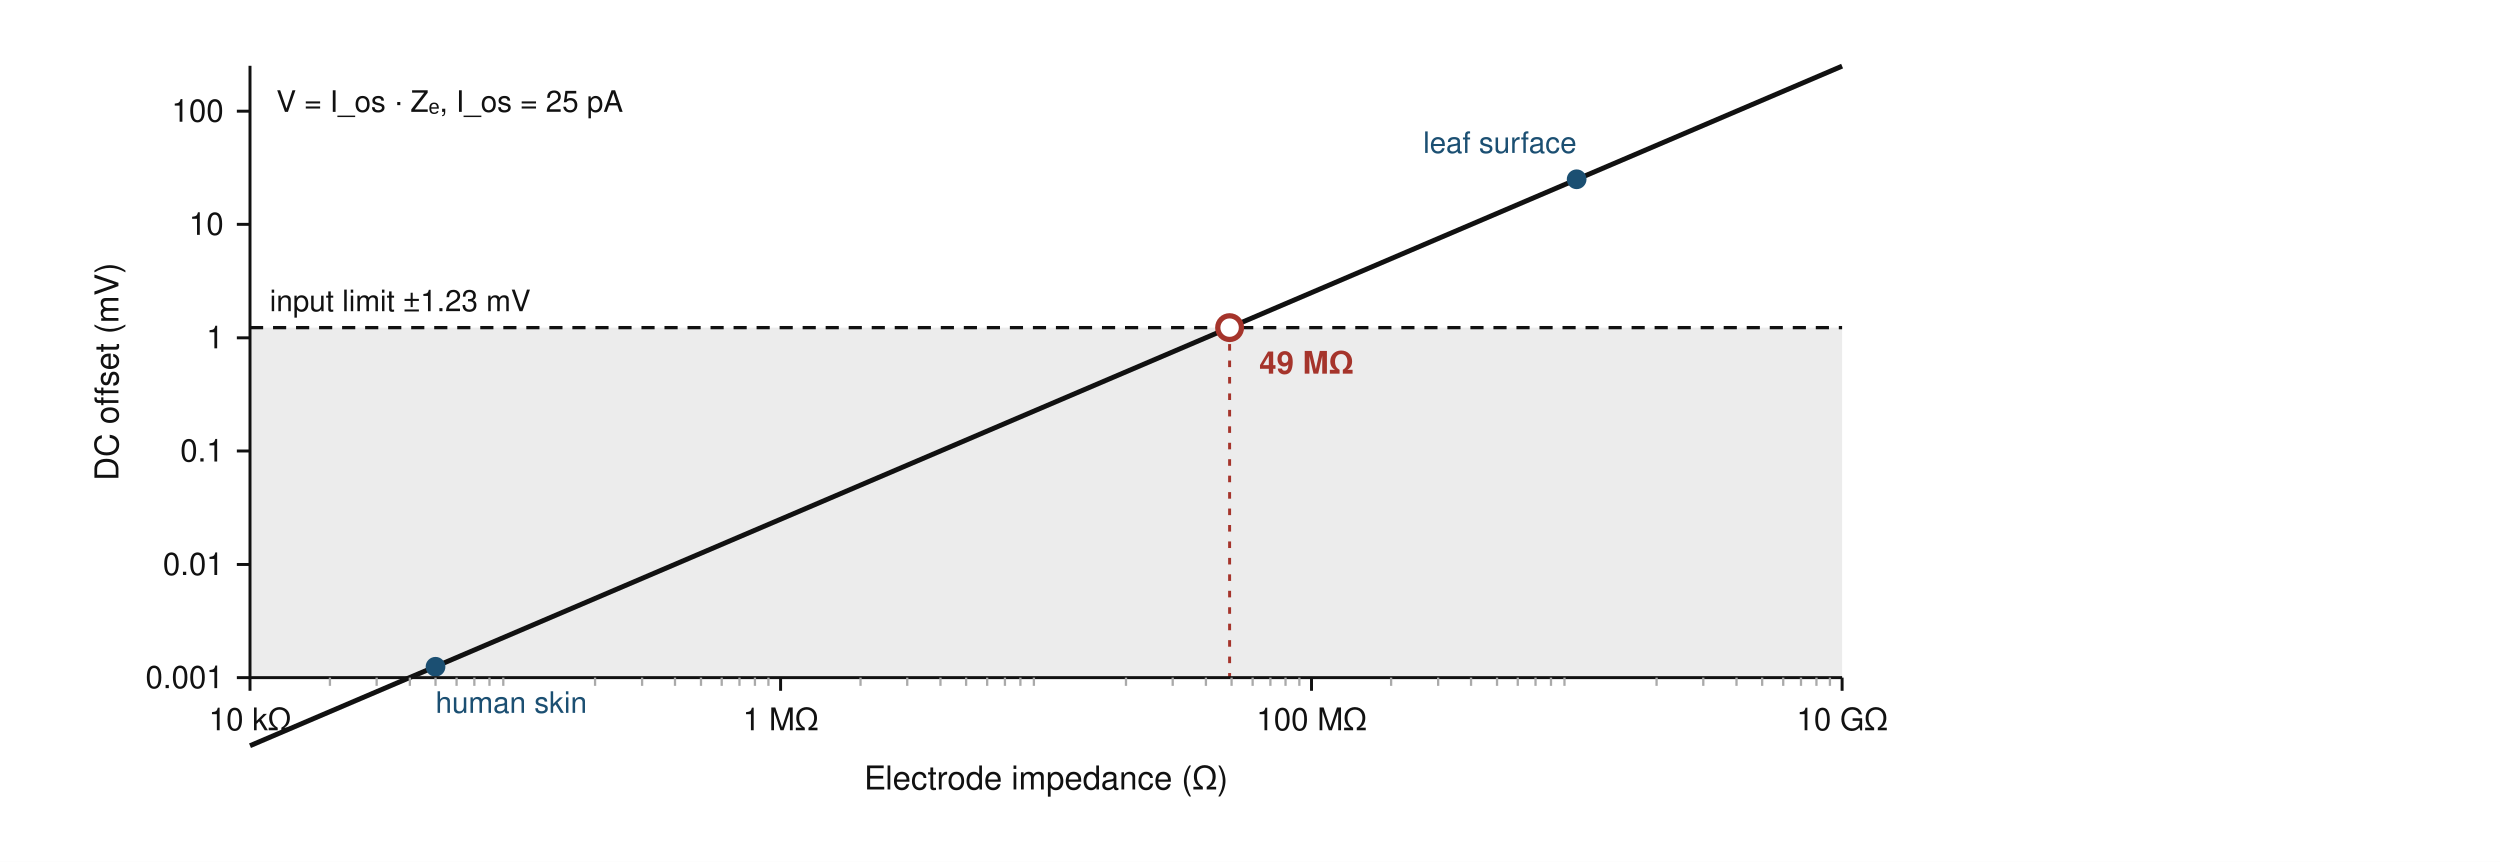
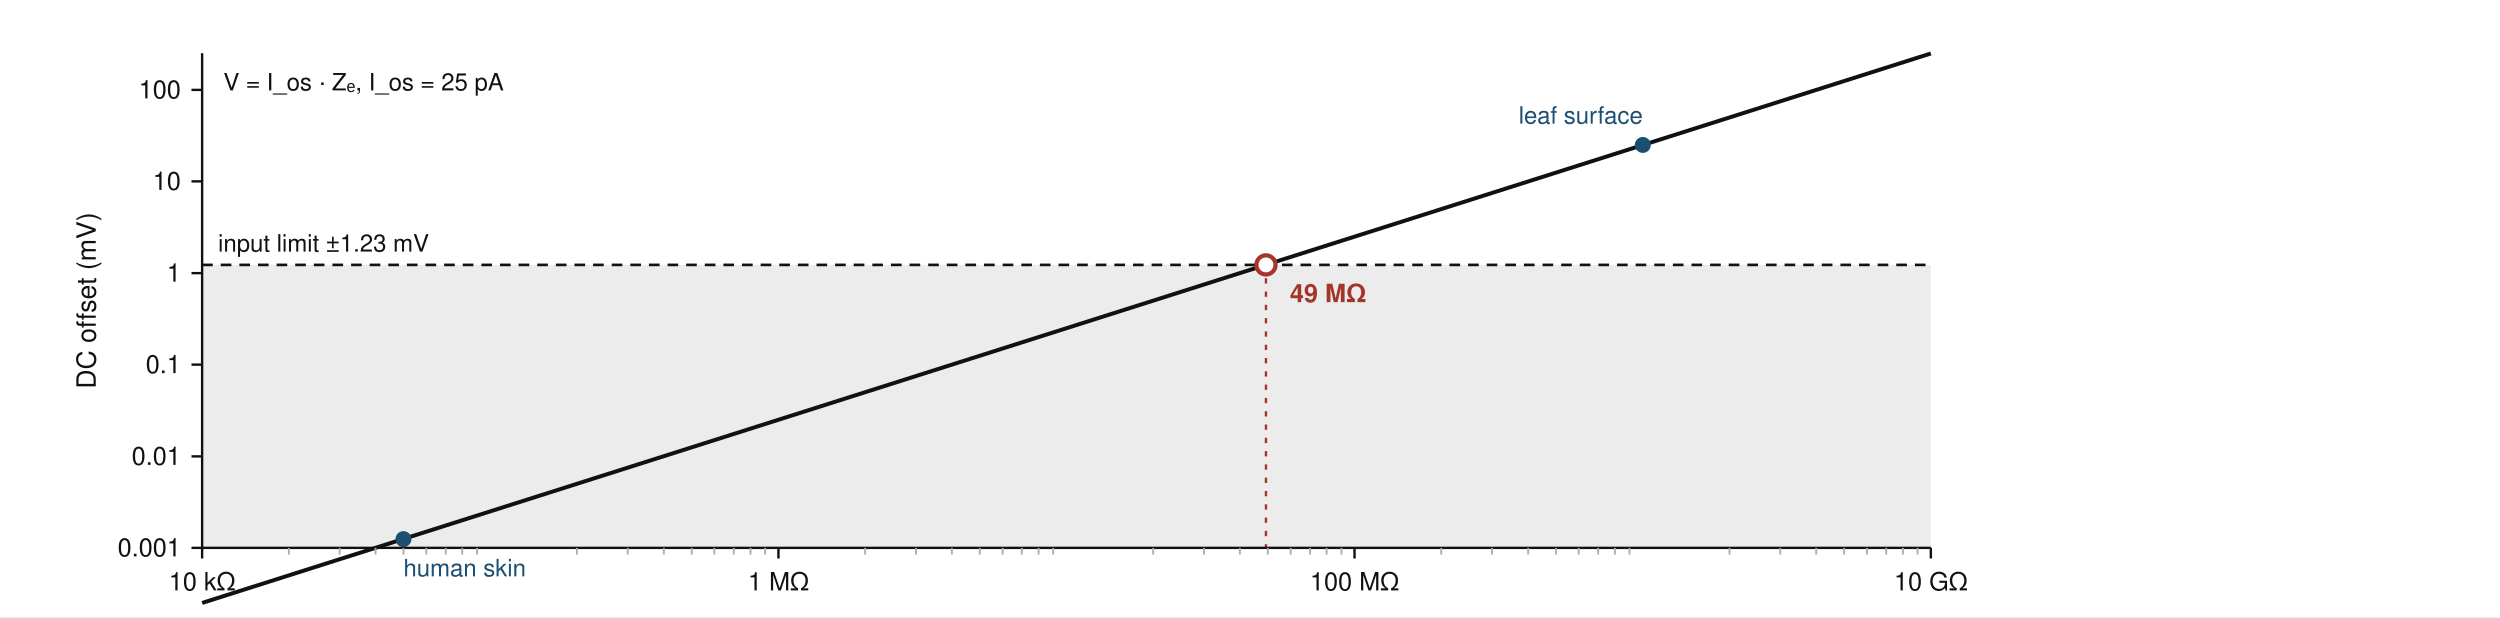
- <svg xmlns="http://www.w3.org/2000/svg" viewBox="0 0 760 262" role="img" aria-label="전극 임피던스가 만드는 직류 오프셋">
-   <rect x="0" y="0" width="760" height="262" fill="#ffffff" />
+ <svg xmlns="http://www.w3.org/2000/svg" viewBox="0 0 940 232" role="img" aria-label="전극 임피던스가 만드는 직류 오프셋">
+   <rect x="0" y="0" width="940" height="232" fill="#ffffff" />
  <g font-family="'Helvetica Neue',Helvetica,Arial,'Malgun Gothic',sans-serif" fill="#111111">
-     <rect x="76" y="99.6" width="484" height="106.4" fill="#ececec" />
-     <line x1="76" y1="99.6" x2="560" y2="99.6" stroke="#111111" stroke-width="1" stroke-dasharray="4 3" />
+     <rect x="76" y="99.6" width="650" height="106.4" fill="#ececec" />
+     <line x1="76" y1="99.6" x2="726" y2="99.6" stroke="#111111" stroke-width="1" stroke-dasharray="4 3" />
    <text x="82" y="94.6" font-size="9" fill="#111111">input limit ±1.23 mV</text>
-     <line x1="76.0" y1="226.7" x2="560.0" y2="20.1" stroke="#111111" stroke-width="1.5" />
-     <line x1="373.8" y1="99.6" x2="373.8" y2="206" stroke="#a5342b" stroke-width="0.9" stroke-dasharray="2 3" />
-     <circle cx="373.8" cy="99.6" r="3.6" fill="#fff" stroke="#a5342b" stroke-width="1.6" />
-     <text x="382.8" y="113.6" font-size="9.5" fill="#a5342b" font-weight="700">49 MΩ</text>
-     <circle cx="132.4" cy="202.7" r="3" fill="#1b4f72" />
-     <text x="132.4" y="216.7" font-size="9" fill="#1b4f72" text-anchor="start">human skin</text>
-     <circle cx="479.3" cy="54.5" r="3" fill="#1b4f72" />
-     <text x="479.3" y="46.5" font-size="9" fill="#1b4f72" text-anchor="end">leaf surface</text>
-     <path d="M76,20 L76,206 L560,206" fill="none" stroke="#111111" stroke-width="0.9" />
+     <line x1="76.0" y1="226.7" x2="726.0" y2="20.1" stroke="#111111" stroke-width="1.5" />
+     <line x1="476.0" y1="99.6" x2="476.0" y2="206" stroke="#a5342b" stroke-width="0.9" stroke-dasharray="2 3" />
+     <circle cx="476.0" cy="99.6" r="3.6" fill="#fff" stroke="#a5342b" stroke-width="1.6" />
+     <text x="485.0" y="113.6" font-size="9.5" fill="#a5342b" font-weight="700">49 MΩ</text>
+     <circle cx="151.7" cy="202.7" r="3" fill="#1b4f72" />
+     <text x="151.7" y="216.7" font-size="9" fill="#1b4f72" text-anchor="start">human skin</text>
+     <circle cx="617.7" cy="54.5" r="3" fill="#1b4f72" />
+     <text x="617.7" y="46.5" font-size="9" fill="#1b4f72" text-anchor="end">leaf surface</text>
+     <path d="M76,20 L76,206 L726,206" fill="none" stroke="#111111" stroke-width="0.9" />
    <line x1="76.0" y1="206" x2="76.0" y2="210" stroke="#111111" stroke-width="0.9" />
    <text x="76.0" y="222" font-size="9.5" fill="#111111" text-anchor="middle">10 kΩ</text>
-     <line x1="237.3" y1="206" x2="237.3" y2="210" stroke="#111111" stroke-width="0.9" />
-     <text x="237.3" y="222" font-size="9.5" fill="#111111" text-anchor="middle">1 MΩ</text>
-     <line x1="398.7" y1="206" x2="398.7" y2="210" stroke="#111111" stroke-width="0.9" />
-     <text x="398.7" y="222" font-size="9.5" fill="#111111" text-anchor="middle">100 MΩ</text>
-     <line x1="560.0" y1="206" x2="560.0" y2="210" stroke="#111111" stroke-width="0.9" />
-     <text x="560.0" y="222" font-size="9.5" fill="#111111" text-anchor="middle">10 GΩ</text>
-     <line x1="100.3" y1="206" x2="100.3" y2="208.5" stroke="#aaaaaa" stroke-width="0.7" />
-     <line x1="114.5" y1="206" x2="114.5" y2="208.5" stroke="#aaaaaa" stroke-width="0.7" />
-     <line x1="124.6" y1="206" x2="124.6" y2="208.5" stroke="#aaaaaa" stroke-width="0.7" />
-     <line x1="132.4" y1="206" x2="132.4" y2="208.5" stroke="#aaaaaa" stroke-width="0.7" />
-     <line x1="138.8" y1="206" x2="138.8" y2="208.5" stroke="#aaaaaa" stroke-width="0.7" />
-     <line x1="144.2" y1="206" x2="144.2" y2="208.5" stroke="#aaaaaa" stroke-width="0.7" />
-     <line x1="148.8" y1="206" x2="148.8" y2="208.5" stroke="#aaaaaa" stroke-width="0.7" />
-     <line x1="153.0" y1="206" x2="153.0" y2="208.5" stroke="#aaaaaa" stroke-width="0.7" />
-     <line x1="180.9" y1="206" x2="180.9" y2="208.5" stroke="#aaaaaa" stroke-width="0.7" />
-     <line x1="195.2" y1="206" x2="195.2" y2="208.5" stroke="#aaaaaa" stroke-width="0.7" />
-     <line x1="205.2" y1="206" x2="205.2" y2="208.5" stroke="#aaaaaa" stroke-width="0.7" />
-     <line x1="213.1" y1="206" x2="213.1" y2="208.5" stroke="#aaaaaa" stroke-width="0.7" />
-     <line x1="219.4" y1="206" x2="219.4" y2="208.5" stroke="#aaaaaa" stroke-width="0.7" />
-     <line x1="224.8" y1="206" x2="224.8" y2="208.5" stroke="#aaaaaa" stroke-width="0.7" />
-     <line x1="229.5" y1="206" x2="229.5" y2="208.5" stroke="#aaaaaa" stroke-width="0.7" />
-     <line x1="233.6" y1="206" x2="233.6" y2="208.5" stroke="#aaaaaa" stroke-width="0.7" />
-     <line x1="261.6" y1="206" x2="261.6" y2="208.5" stroke="#aaaaaa" stroke-width="0.7" />
-     <line x1="275.8" y1="206" x2="275.8" y2="208.5" stroke="#aaaaaa" stroke-width="0.7" />
-     <line x1="285.9" y1="206" x2="285.9" y2="208.5" stroke="#aaaaaa" stroke-width="0.7" />
-     <line x1="293.7" y1="206" x2="293.7" y2="208.5" stroke="#aaaaaa" stroke-width="0.7" />
-     <line x1="300.1" y1="206" x2="300.1" y2="208.5" stroke="#aaaaaa" stroke-width="0.7" />
-     <line x1="305.5" y1="206" x2="305.5" y2="208.5" stroke="#aaaaaa" stroke-width="0.7" />
-     <line x1="310.2" y1="206" x2="310.2" y2="208.5" stroke="#aaaaaa" stroke-width="0.7" />
-     <line x1="314.3" y1="206" x2="314.3" y2="208.5" stroke="#aaaaaa" stroke-width="0.7" />
-     <line x1="342.3" y1="206" x2="342.3" y2="208.5" stroke="#aaaaaa" stroke-width="0.7" />
-     <line x1="356.5" y1="206" x2="356.5" y2="208.5" stroke="#aaaaaa" stroke-width="0.7" />
-     <line x1="366.6" y1="206" x2="366.6" y2="208.5" stroke="#aaaaaa" stroke-width="0.7" />
-     <line x1="374.4" y1="206" x2="374.4" y2="208.5" stroke="#aaaaaa" stroke-width="0.7" />
-     <line x1="380.8" y1="206" x2="380.8" y2="208.5" stroke="#aaaaaa" stroke-width="0.7" />
-     <line x1="386.2" y1="206" x2="386.2" y2="208.5" stroke="#aaaaaa" stroke-width="0.7" />
-     <line x1="390.8" y1="206" x2="390.8" y2="208.5" stroke="#aaaaaa" stroke-width="0.7" />
-     <line x1="395.0" y1="206" x2="395.0" y2="208.5" stroke="#aaaaaa" stroke-width="0.7" />
-     <line x1="422.9" y1="206" x2="422.9" y2="208.5" stroke="#aaaaaa" stroke-width="0.7" />
-     <line x1="437.2" y1="206" x2="437.2" y2="208.5" stroke="#aaaaaa" stroke-width="0.7" />
-     <line x1="447.2" y1="206" x2="447.2" y2="208.5" stroke="#aaaaaa" stroke-width="0.7" />
-     <line x1="455.1" y1="206" x2="455.1" y2="208.5" stroke="#aaaaaa" stroke-width="0.7" />
-     <line x1="461.4" y1="206" x2="461.4" y2="208.5" stroke="#aaaaaa" stroke-width="0.7" />
-     <line x1="466.8" y1="206" x2="466.8" y2="208.5" stroke="#aaaaaa" stroke-width="0.7" />
-     <line x1="471.5" y1="206" x2="471.5" y2="208.5" stroke="#aaaaaa" stroke-width="0.7" />
-     <line x1="475.6" y1="206" x2="475.6" y2="208.5" stroke="#aaaaaa" stroke-width="0.7" />
-     <line x1="503.6" y1="206" x2="503.6" y2="208.5" stroke="#aaaaaa" stroke-width="0.7" />
-     <line x1="517.8" y1="206" x2="517.8" y2="208.5" stroke="#aaaaaa" stroke-width="0.7" />
-     <line x1="527.9" y1="206" x2="527.9" y2="208.5" stroke="#aaaaaa" stroke-width="0.7" />
-     <line x1="535.7" y1="206" x2="535.7" y2="208.5" stroke="#aaaaaa" stroke-width="0.7" />
-     <line x1="542.1" y1="206" x2="542.1" y2="208.5" stroke="#aaaaaa" stroke-width="0.7" />
-     <line x1="547.5" y1="206" x2="547.5" y2="208.5" stroke="#aaaaaa" stroke-width="0.7" />
-     <line x1="552.2" y1="206" x2="552.2" y2="208.5" stroke="#aaaaaa" stroke-width="0.7" />
-     <line x1="556.3" y1="206" x2="556.3" y2="208.5" stroke="#aaaaaa" stroke-width="0.7" />
+     <line x1="292.7" y1="206" x2="292.7" y2="210" stroke="#111111" stroke-width="0.9" />
+     <text x="292.7" y="222" font-size="9.5" fill="#111111" text-anchor="middle">1 MΩ</text>
+     <line x1="509.3" y1="206" x2="509.3" y2="210" stroke="#111111" stroke-width="0.9" />
+     <text x="509.3" y="222" font-size="9.5" fill="#111111" text-anchor="middle">100 MΩ</text>
+     <line x1="726.0" y1="206" x2="726.0" y2="210" stroke="#111111" stroke-width="0.9" />
+     <text x="726.0" y="222" font-size="9.5" fill="#111111" text-anchor="middle">10 GΩ</text>
+     <line x1="108.6" y1="206" x2="108.6" y2="208.5" stroke="#aaaaaa" stroke-width="0.7" />
+     <line x1="127.7" y1="206" x2="127.7" y2="208.5" stroke="#aaaaaa" stroke-width="0.7" />
+     <line x1="141.2" y1="206" x2="141.2" y2="208.5" stroke="#aaaaaa" stroke-width="0.7" />
+     <line x1="151.7" y1="206" x2="151.7" y2="208.5" stroke="#aaaaaa" stroke-width="0.7" />
+     <line x1="160.3" y1="206" x2="160.3" y2="208.5" stroke="#aaaaaa" stroke-width="0.7" />
+     <line x1="167.6" y1="206" x2="167.6" y2="208.5" stroke="#aaaaaa" stroke-width="0.7" />
+     <line x1="173.8" y1="206" x2="173.8" y2="208.5" stroke="#aaaaaa" stroke-width="0.7" />
+     <line x1="179.4" y1="206" x2="179.4" y2="208.5" stroke="#aaaaaa" stroke-width="0.7" />
+     <line x1="216.9" y1="206" x2="216.9" y2="208.5" stroke="#aaaaaa" stroke-width="0.7" />
+     <line x1="236.0" y1="206" x2="236.0" y2="208.5" stroke="#aaaaaa" stroke-width="0.7" />
+     <line x1="249.6" y1="206" x2="249.6" y2="208.5" stroke="#aaaaaa" stroke-width="0.7" />
+     <line x1="260.1" y1="206" x2="260.1" y2="208.5" stroke="#aaaaaa" stroke-width="0.7" />
+     <line x1="268.6" y1="206" x2="268.6" y2="208.5" stroke="#aaaaaa" stroke-width="0.7" />
+     <line x1="275.9" y1="206" x2="275.9" y2="208.5" stroke="#aaaaaa" stroke-width="0.7" />
+     <line x1="282.2" y1="206" x2="282.2" y2="208.5" stroke="#aaaaaa" stroke-width="0.7" />
+     <line x1="287.7" y1="206" x2="287.7" y2="208.5" stroke="#aaaaaa" stroke-width="0.7" />
+     <line x1="325.3" y1="206" x2="325.3" y2="208.5" stroke="#aaaaaa" stroke-width="0.7" />
+     <line x1="344.4" y1="206" x2="344.4" y2="208.5" stroke="#aaaaaa" stroke-width="0.7" />
+     <line x1="357.9" y1="206" x2="357.9" y2="208.5" stroke="#aaaaaa" stroke-width="0.7" />
+     <line x1="368.4" y1="206" x2="368.4" y2="208.5" stroke="#aaaaaa" stroke-width="0.7" />
+     <line x1="377.0" y1="206" x2="377.0" y2="208.5" stroke="#aaaaaa" stroke-width="0.7" />
+     <line x1="384.2" y1="206" x2="384.2" y2="208.5" stroke="#aaaaaa" stroke-width="0.7" />
+     <line x1="390.5" y1="206" x2="390.5" y2="208.5" stroke="#aaaaaa" stroke-width="0.7" />
+     <line x1="396.0" y1="206" x2="396.0" y2="208.5" stroke="#aaaaaa" stroke-width="0.7" />
+     <line x1="433.6" y1="206" x2="433.6" y2="208.5" stroke="#aaaaaa" stroke-width="0.7" />
+     <line x1="452.7" y1="206" x2="452.7" y2="208.5" stroke="#aaaaaa" stroke-width="0.7" />
+     <line x1="466.2" y1="206" x2="466.2" y2="208.5" stroke="#aaaaaa" stroke-width="0.7" />
+     <line x1="476.7" y1="206" x2="476.7" y2="208.5" stroke="#aaaaaa" stroke-width="0.7" />
+     <line x1="485.3" y1="206" x2="485.3" y2="208.5" stroke="#aaaaaa" stroke-width="0.7" />
+     <line x1="492.6" y1="206" x2="492.6" y2="208.5" stroke="#aaaaaa" stroke-width="0.7" />
+     <line x1="498.8" y1="206" x2="498.8" y2="208.5" stroke="#aaaaaa" stroke-width="0.7" />
+     <line x1="504.4" y1="206" x2="504.4" y2="208.5" stroke="#aaaaaa" stroke-width="0.7" />
+     <line x1="541.9" y1="206" x2="541.9" y2="208.5" stroke="#aaaaaa" stroke-width="0.7" />
+     <line x1="561.0" y1="206" x2="561.0" y2="208.5" stroke="#aaaaaa" stroke-width="0.7" />
+     <line x1="574.6" y1="206" x2="574.6" y2="208.5" stroke="#aaaaaa" stroke-width="0.7" />
+     <line x1="585.1" y1="206" x2="585.1" y2="208.5" stroke="#aaaaaa" stroke-width="0.7" />
+     <line x1="593.6" y1="206" x2="593.6" y2="208.5" stroke="#aaaaaa" stroke-width="0.7" />
+     <line x1="600.9" y1="206" x2="600.9" y2="208.5" stroke="#aaaaaa" stroke-width="0.7" />
+     <line x1="607.2" y1="206" x2="607.2" y2="208.5" stroke="#aaaaaa" stroke-width="0.7" />
+     <line x1="612.7" y1="206" x2="612.7" y2="208.5" stroke="#aaaaaa" stroke-width="0.7" />
+     <line x1="650.3" y1="206" x2="650.3" y2="208.5" stroke="#aaaaaa" stroke-width="0.7" />
+     <line x1="669.4" y1="206" x2="669.4" y2="208.5" stroke="#aaaaaa" stroke-width="0.7" />
+     <line x1="682.9" y1="206" x2="682.9" y2="208.5" stroke="#aaaaaa" stroke-width="0.7" />
+     <line x1="693.4" y1="206" x2="693.4" y2="208.5" stroke="#aaaaaa" stroke-width="0.7" />
+     <line x1="702.0" y1="206" x2="702.0" y2="208.5" stroke="#aaaaaa" stroke-width="0.7" />
+     <line x1="709.2" y1="206" x2="709.2" y2="208.5" stroke="#aaaaaa" stroke-width="0.7" />
+     <line x1="715.5" y1="206" x2="715.5" y2="208.5" stroke="#aaaaaa" stroke-width="0.7" />
+     <line x1="721.0" y1="206" x2="721.0" y2="208.5" stroke="#aaaaaa" stroke-width="0.7" />
    <line x1="72" y1="206.0" x2="76" y2="206.0" stroke="#111111" stroke-width="0.9" />
    <text x="68" y="209.2" font-size="9.5" fill="#111111" text-anchor="end">0.001</text>
    <line x1="72" y1="171.6" x2="76" y2="171.6" stroke="#111111" stroke-width="0.9" />
    <text x="68" y="174.8" font-size="9.5" fill="#111111" text-anchor="end">0.01</text>
    <line x1="72" y1="137.1" x2="76" y2="137.1" stroke="#111111" stroke-width="0.9" />
    <text x="68" y="140.3" font-size="9.5" fill="#111111" text-anchor="end">0.1</text>
    <line x1="72" y1="102.7" x2="76" y2="102.7" stroke="#111111" stroke-width="0.9" />
    <text x="68" y="105.9" font-size="9.5" fill="#111111" text-anchor="end">1</text>
    <line x1="72" y1="68.2" x2="76" y2="68.2" stroke="#111111" stroke-width="0.9" />
    <text x="68" y="71.4" font-size="9.5" fill="#111111" text-anchor="end">10</text>
    <line x1="72" y1="33.8" x2="76" y2="33.8" stroke="#111111" stroke-width="0.9" />
    <text x="68" y="37.0" font-size="9.5" fill="#111111" text-anchor="end">100</text>
-     <text x="318.0" y="240" font-size="10" fill="#111111" text-anchor="middle">Electrode impedance (Ω)</text>
+     <text x="401.0" y="240" font-size="10" fill="#111111" text-anchor="middle">Electrode impedance (Ω)</text>
    <text x="36" y="113.0" font-size="10" fill="#111111" text-anchor="middle" transform="rotate(-90 36 113.0)">DC offset (mV)</text>
    <text x="84.0" y="34.0" font-size="9">V = I_os · Zₑ,  I_os = 25 pA</text>
  </g>
</svg>
